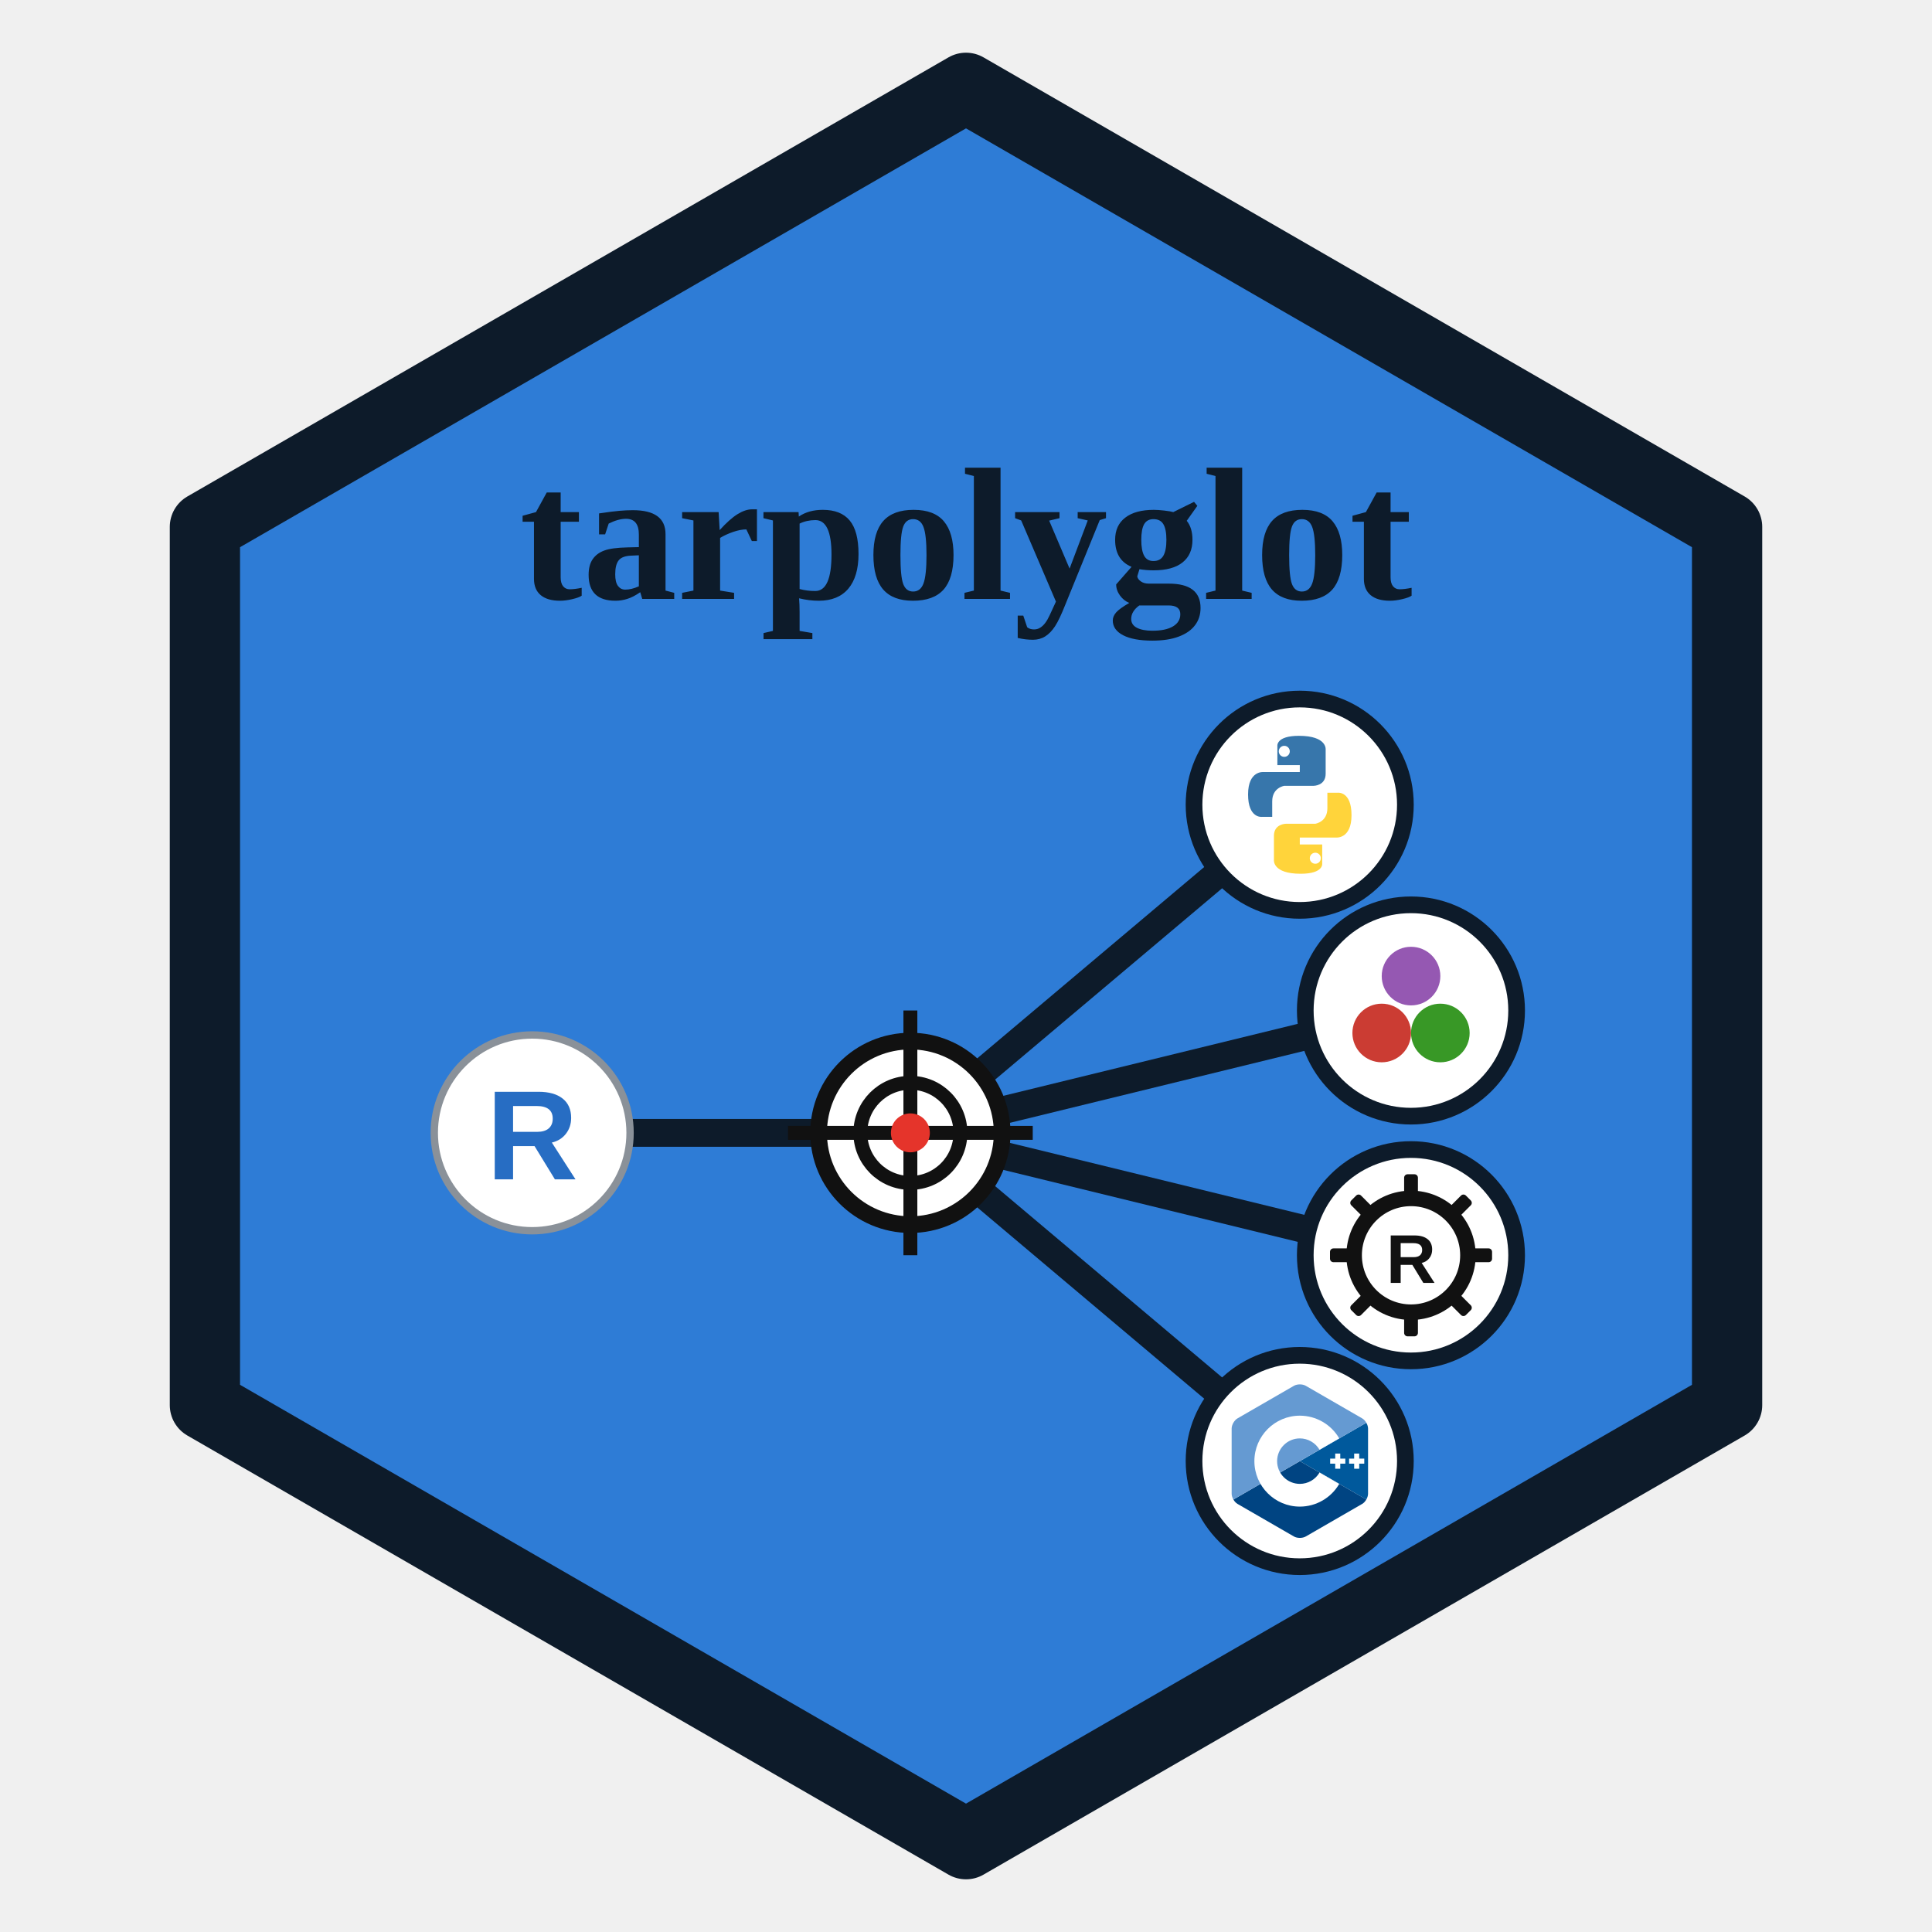
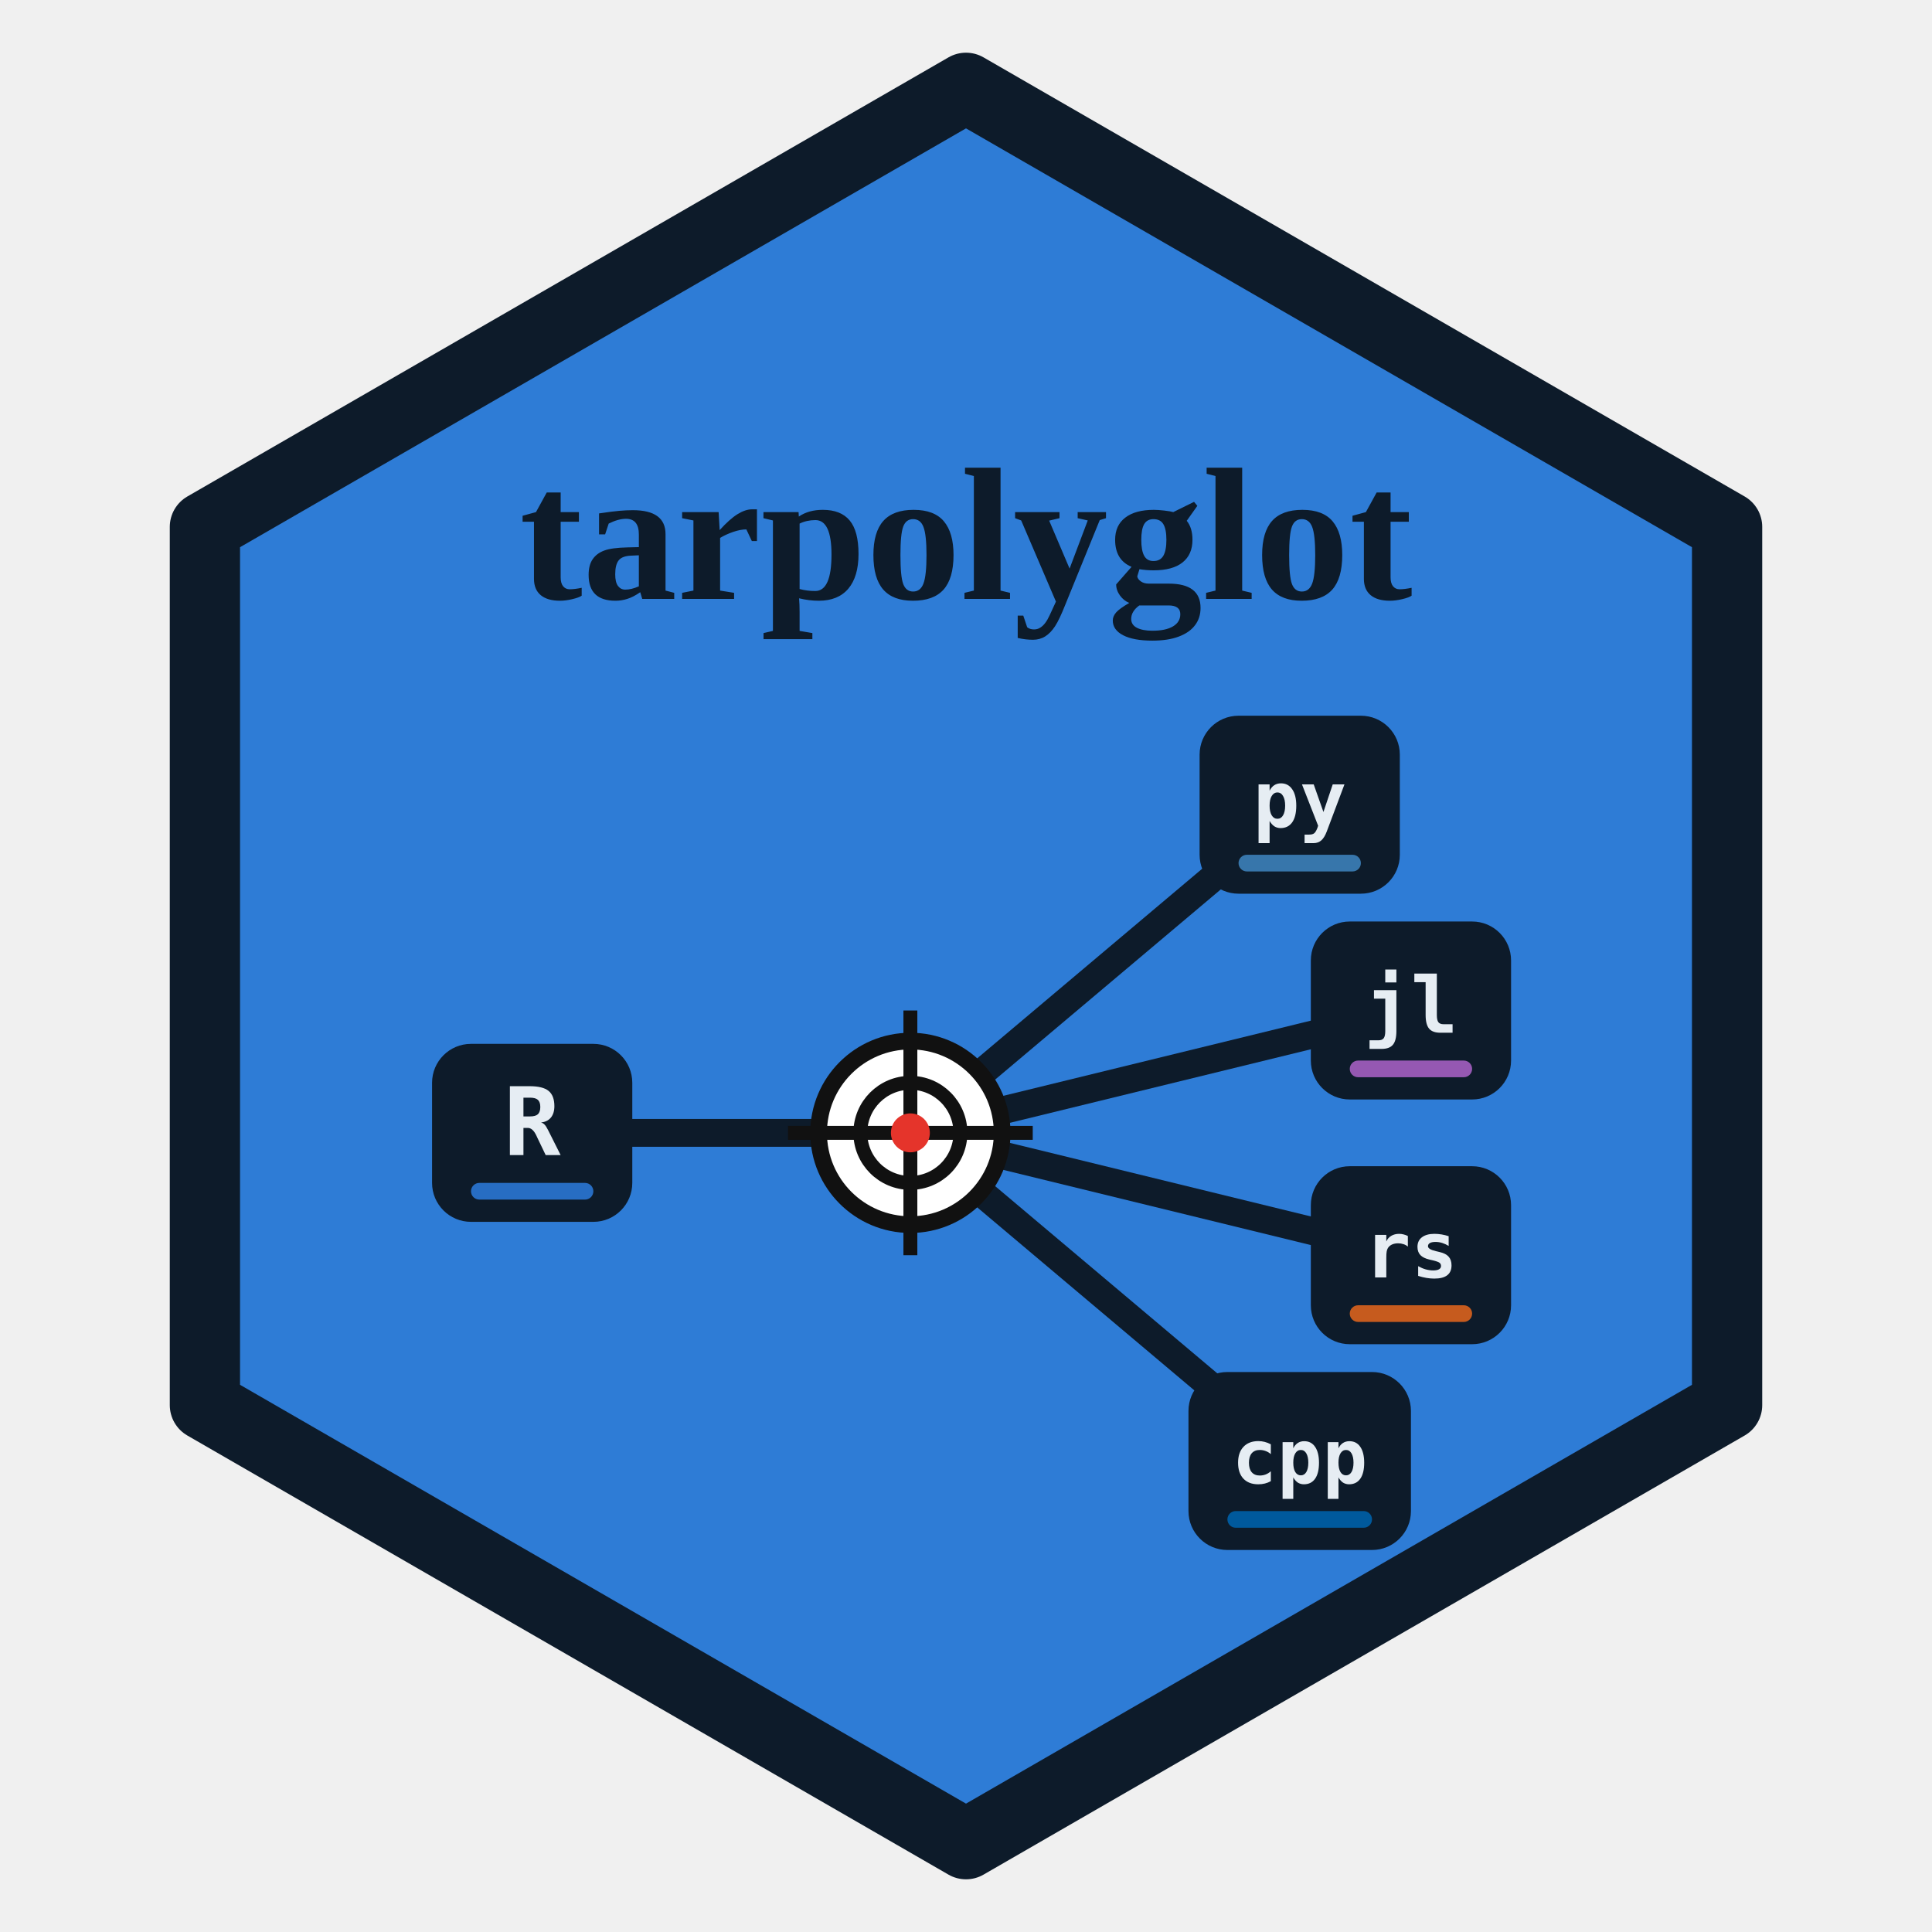
<svg xmlns="http://www.w3.org/2000/svg" viewBox="-15 0 330 330" role="img">
  <path d="M150 15 L280 90 L280 240 L150 315 L20 240 L20 90 Z" fill="#2E7CD6" stroke="#0d1b2a" stroke-width="12" stroke-linejoin="round" />
  <g transform="translate(150 165) scale(0.95) translate(-150 -165)">
    <text x="150" y="99" text-anchor="middle" textLength="196" lengthAdjust="spacingAndGlyphs" font-family="Georgia,'Times New Roman',serif" font-weight="700" font-size="34" fill="#0d1b2a">tarpolyglot</text>
    <g stroke="#0d1b2a" stroke-width="5" stroke-linecap="round">
      <line x1="72" y1="195" x2="140" y2="195" />
      <line x1="140" y1="195" x2="210" y2="136" />
      <line x1="140" y1="195" x2="230" y2="173" />
      <line x1="140" y1="195" x2="230" y2="217" />
      <line x1="140" y1="195" x2="210" y2="254" />
    </g>
    <g transform="translate(115 170) scale(0.5)">
      <circle cx="50" cy="50" r="33" fill="#fff" stroke="#111" stroke-width="6" />
      <line x1="50" y1="6" x2="50" y2="94" stroke="#111" stroke-width="5" />
      <line x1="6" y1="50" x2="94" y2="50" stroke="#111" stroke-width="5" />
      <circle cx="50" cy="50" r="18" fill="none" stroke="#111" stroke-width="5" />
      <circle cx="50" cy="50" r="7" fill="#E5342B" />
    </g>
-     <g transform="translate(50 173) scale(0.44)">
-       <circle cx="50" cy="50" r="40" fill="#fff" stroke="#8a9199" stroke-width="3" />
-       <text x="50" y="69" text-anchor="middle" font-family="Arial,sans-serif" font-weight="800" font-size="52" fill="#276DC3">R</text>
-     </g>
-     <circle cx="210" cy="136" r="19" fill="#fff" stroke="#0d1b2a" stroke-width="3" />
-     <g transform="translate(194.515 120.515) scale(0.31)">
-       <path fill="#3776AB" d="M49.5 10 C36 10 37 16 37 16 L37 27 L50 27 L50 31 L29 31 C29 31 20 30 20 44 C20 58 28 57 28 57 L34 57 L34 48 C34 40 41 39 41 39 L58 39 C58 39 65 39 65 32 L65 18 C65 18 66 10 49.5 10 Z" />
-       <circle cx="41" cy="19" r="3.2" fill="#fff" />
-       <g transform="rotate(180 50 50)">
-         <path fill="#FFD43B" d="M49.5 10 C36 10 37 16 37 16 L37 27 L50 27 L50 31 L29 31 C29 31 20 30 20 44 C20 58 28 57 28 57 L34 57 L34 48 C34 40 41 39 41 39 L58 39 C58 39 65 39 65 32 L65 18 C65 18 66 10 49.5 10 Z" />
-         <circle cx="41" cy="19" r="3.2" fill="#fff" />
+     <g font-family="Consolas,'DejaVu Sans Mono','Courier New',monospace" font-weight="700" text-anchor="middle">
+       <g>
+         <rect x="54" y="179" width="36" height="32" rx="7" fill="#0d1b2a" />
+         <text x="72" y="199" font-size="17" fill="#e6edf3">R</text>
+         <rect x="61" y="204" width="22" height="3" rx="1.5" fill="#276DC3" />
      </g>
-     </g>
-     <circle cx="230" cy="173" r="19" fill="#fff" stroke="#0d1b2a" stroke-width="3" />
-     <g transform="translate(214.515 157.515) scale(0.31)">
-       <circle cx="50" cy="30" r="17" fill="#9558B2" />
-       <circle cx="33" cy="63" r="17" fill="#CB3C33" />
-       <circle cx="67" cy="63" r="17" fill="#389826" />
-     </g>
-     <circle cx="230" cy="217" r="19" fill="#fff" stroke="#0d1b2a" stroke-width="3" />
-     <g transform="translate(214.515 201.515) scale(0.31)">
-       <g fill="#111">
-         <rect x="46" y="3" width="8" height="13" rx="2" />
-         <g transform="rotate(45 50 50)">
-           <rect x="46" y="3" width="8" height="13" rx="2" />
-         </g>
-         <g transform="rotate(90 50 50)">
-           <rect x="46" y="3" width="8" height="13" rx="2" />
-         </g>
-         <g transform="rotate(135 50 50)">
-           <rect x="46" y="3" width="8" height="13" rx="2" />
-         </g>
-         <g transform="rotate(180 50 50)">
-           <rect x="46" y="3" width="8" height="13" rx="2" />
-         </g>
-         <g transform="rotate(225 50 50)">
-           <rect x="46" y="3" width="8" height="13" rx="2" />
-         </g>
-         <g transform="rotate(270 50 50)">
-           <rect x="46" y="3" width="8" height="13" rx="2" />
-         </g>
-         <g transform="rotate(315 50 50)">
-           <rect x="46" y="3" width="8" height="13" rx="2" />
-         </g>
+       <g>
+         <rect x="192" y="120" width="36" height="32" rx="7" fill="#0d1b2a" />
+         <text x="210" y="140" font-size="14" fill="#e6edf3">py</text>
+         <rect x="199" y="145" width="22" height="3" rx="1.5" fill="#3776AB" />
      </g>
-       <circle cx="50" cy="50" r="33" fill="none" stroke="#111" stroke-width="9" />
-       <text x="50" y="66" text-anchor="middle" font-family="Arial,sans-serif" font-weight="800" font-size="40" fill="#111">R</text>
-     </g>
-     <circle cx="210" cy="254" r="19" fill="#fff" stroke="#0d1b2a" stroke-width="3" />
-     <g transform="translate(196.225 240.225) scale(0.276)">
-       <g transform="translate(5.57 0) scale(0.290401)">
-         <path fill="#00599C" d="M302.107,258.262c2.401-4.159,3.893-8.845,3.893-13.053V99.14c0-4.208-1.49-8.893-3.892-13.052L153,172.175L302.107,258.262z" />
-         <path fill="#004482" d="M166.25,341.193l126.5-73.034c3.644-2.104,6.956-5.737,9.357-9.897L153,172.175L3.893,258.263c2.401,4.159,5.714,7.793,9.357,9.896l126.5,73.034C147.037,345.401,158.963,345.401,166.25,341.193z" />
-         <path fill="#659AD2" d="M302.108,86.087c-2.402-4.16-5.715-7.793-9.358-9.897L166.25,3.156c-7.287-4.208-19.213-4.208-26.5,0L13.25,76.19C5.962,80.397,0,90.725,0,99.14v146.069c0,4.208,1.491,8.894,3.893,13.053L153,172.175L302.108,86.087z" />
-         <path fill="#fff" d="M153,274.175c-56.243,0-102-45.757-102-102s45.757-102,102-102c36.292,0,70.139,19.53,88.331,50.968l-44.143,25.544c-9.105-15.736-26.038-25.512-44.188-25.512c-28.122,0-51,22.878-51,51c0,28.121,22.878,51,51,51c18.152,0,35.085-9.776,44.191-25.515l44.143,25.543C223.142,254.644,189.294,274.175,153,274.175z" />
-         <polygon fill="#fff" points="255,166.508 243.666,166.508 243.666,155.175 232.334,155.175 232.334,166.508 221,166.508 221,177.841 232.334,177.841 232.334,189.175 243.666,189.175 243.666,177.841 255,177.841" />
-         <polygon fill="#fff" points="297.5,166.508 286.166,166.508 286.166,155.175 274.834,155.175 274.834,166.508 263.5,166.508 263.5,177.841 274.834,177.841 274.834,189.175 286.166,189.175 286.166,177.841 297.5,177.841" />
+       <g>
+         <rect x="212" y="157" width="36" height="32" rx="7" fill="#0d1b2a" />
+         <text x="230" y="177" font-size="14" fill="#e6edf3">jl</text>
+         <rect x="219" y="182" width="22" height="3" rx="1.5" fill="#9558B2" />
+       </g>
+       <g>
+         <rect x="212" y="201" width="36" height="32" rx="7" fill="#0d1b2a" />
+         <text x="230" y="221" font-size="14" fill="#e6edf3">rs</text>
+         <rect x="219" y="226" width="22" height="3" rx="1.5" fill="#C65B1E" />
+       </g>
+       <g>
+         <rect x="190" y="238" width="40" height="32" rx="7" fill="#0d1b2a" />
+         <text x="210" y="258" font-size="13.5" fill="#e6edf3">cpp</text>
+         <rect x="197" y="263" width="26" height="3" rx="1.5" fill="#00599C" />
      </g>
    </g>
  </g>
</svg>
